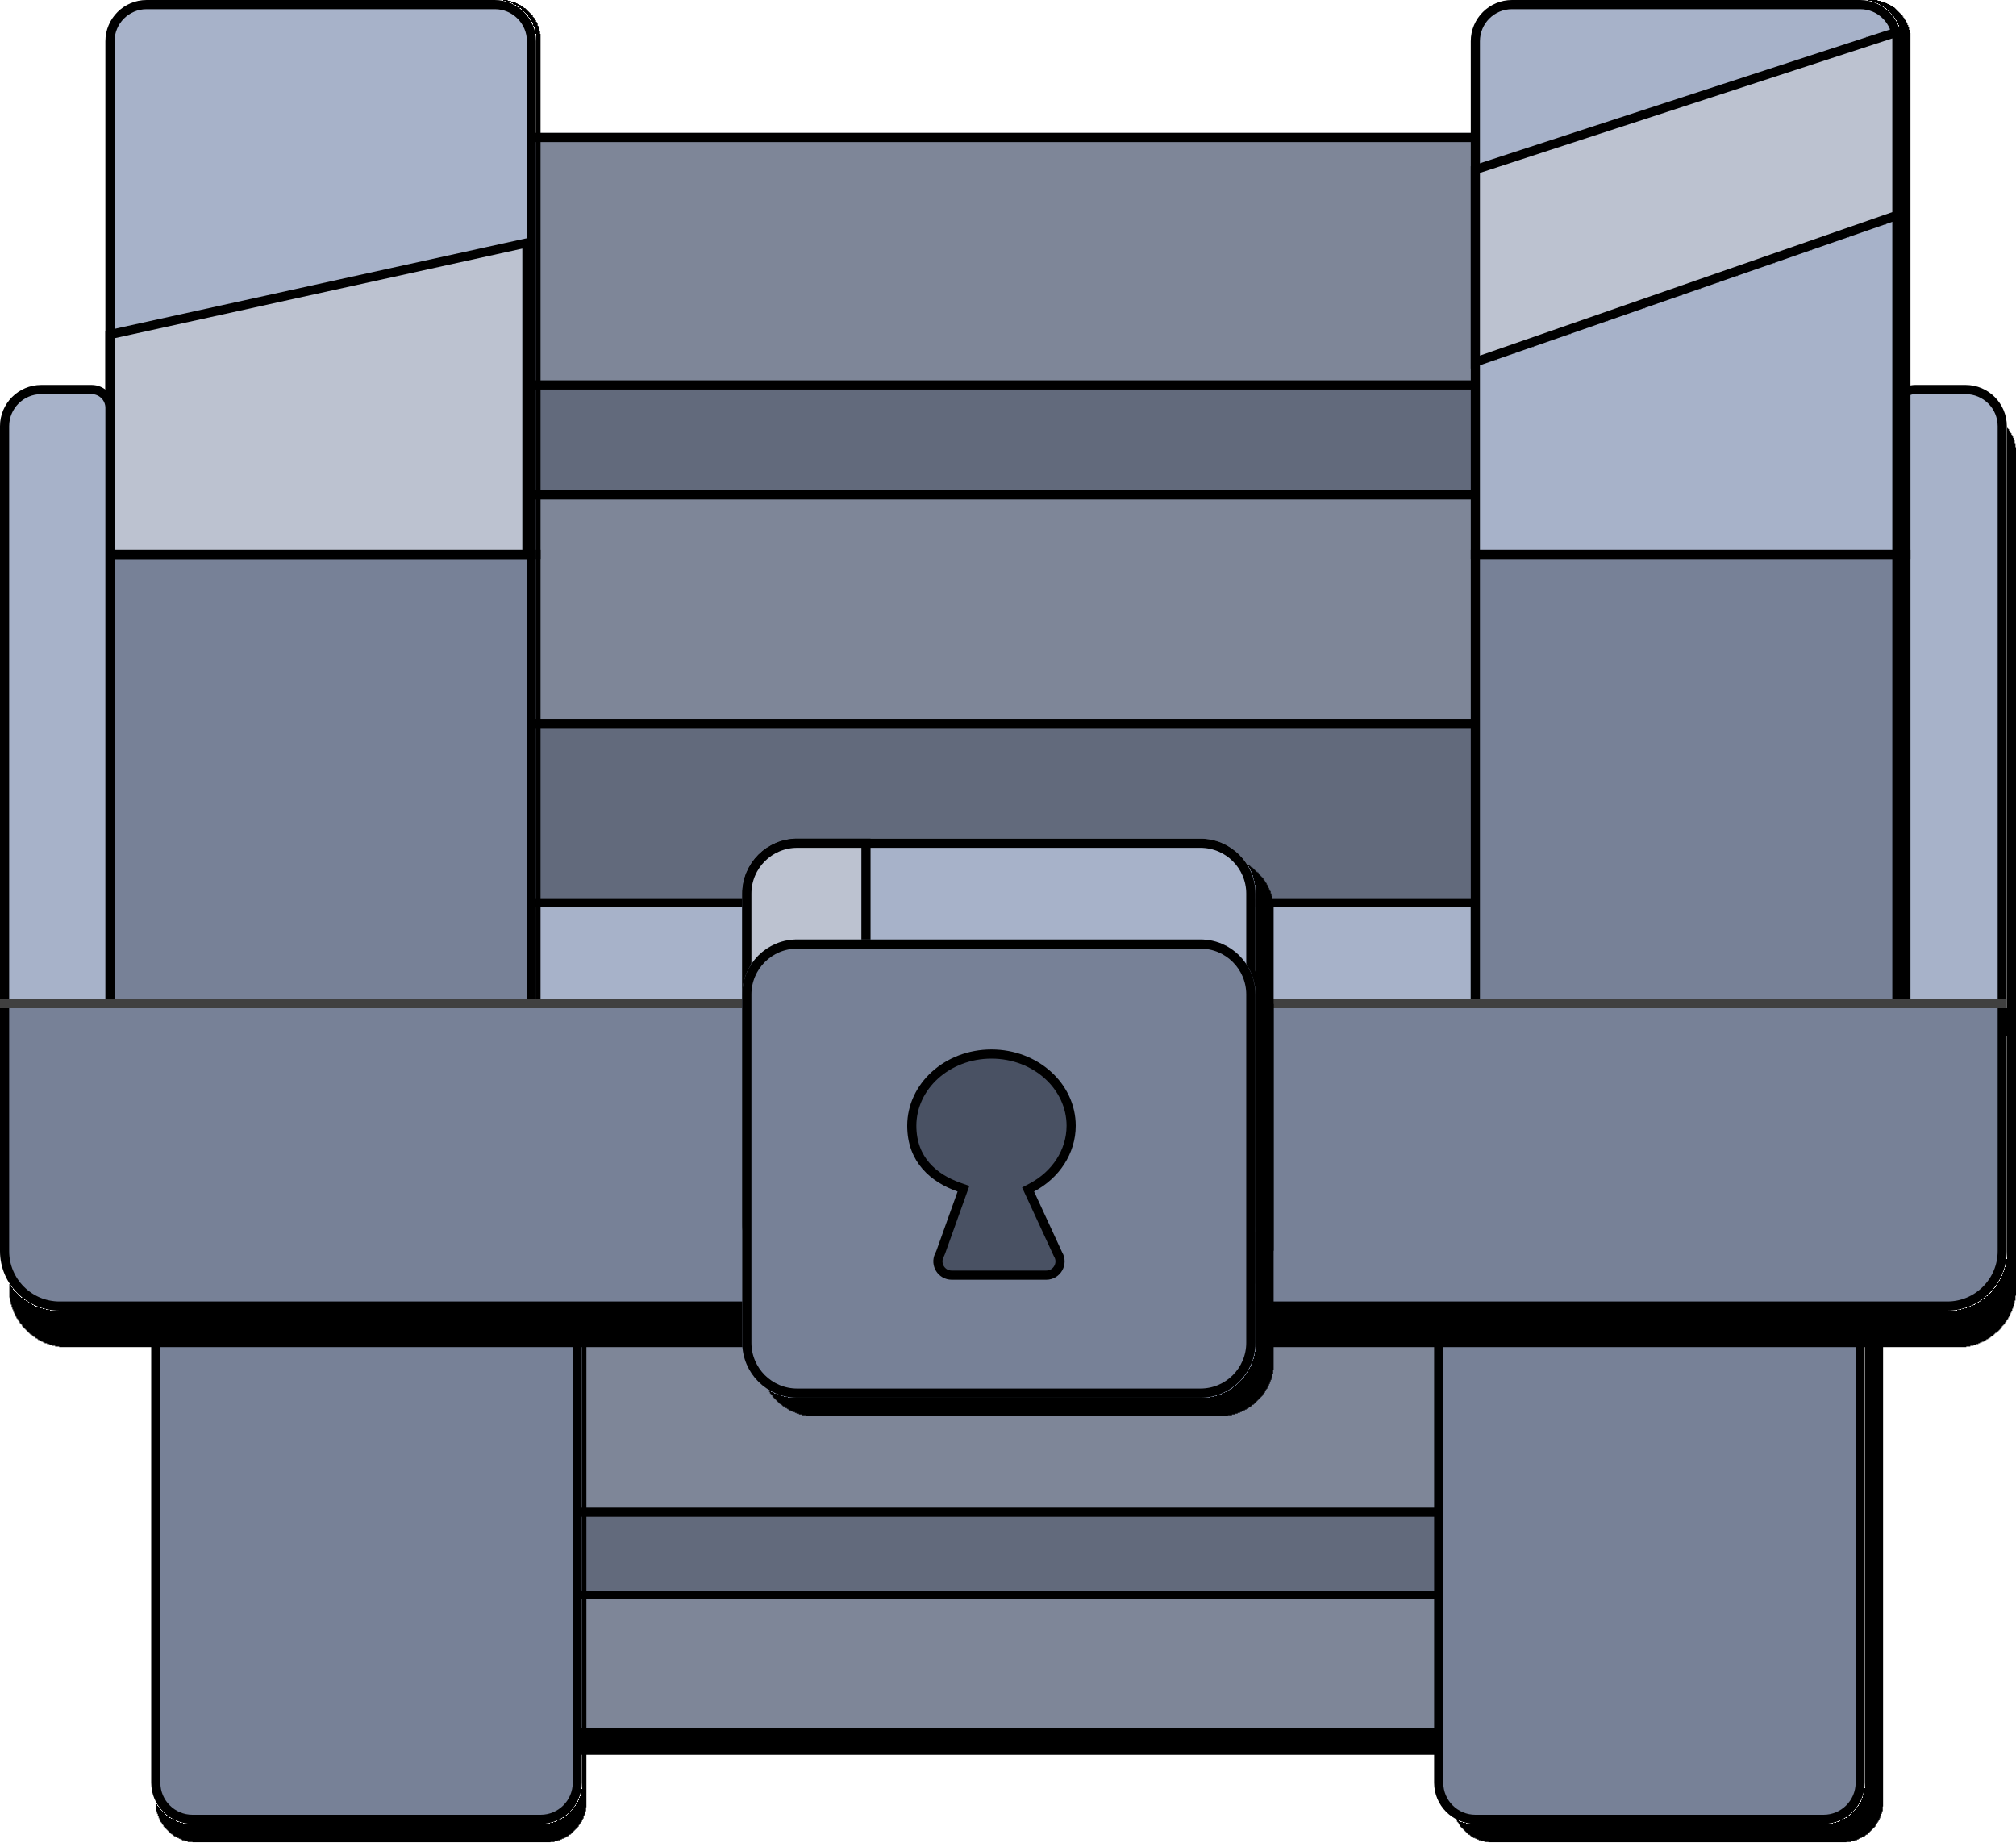
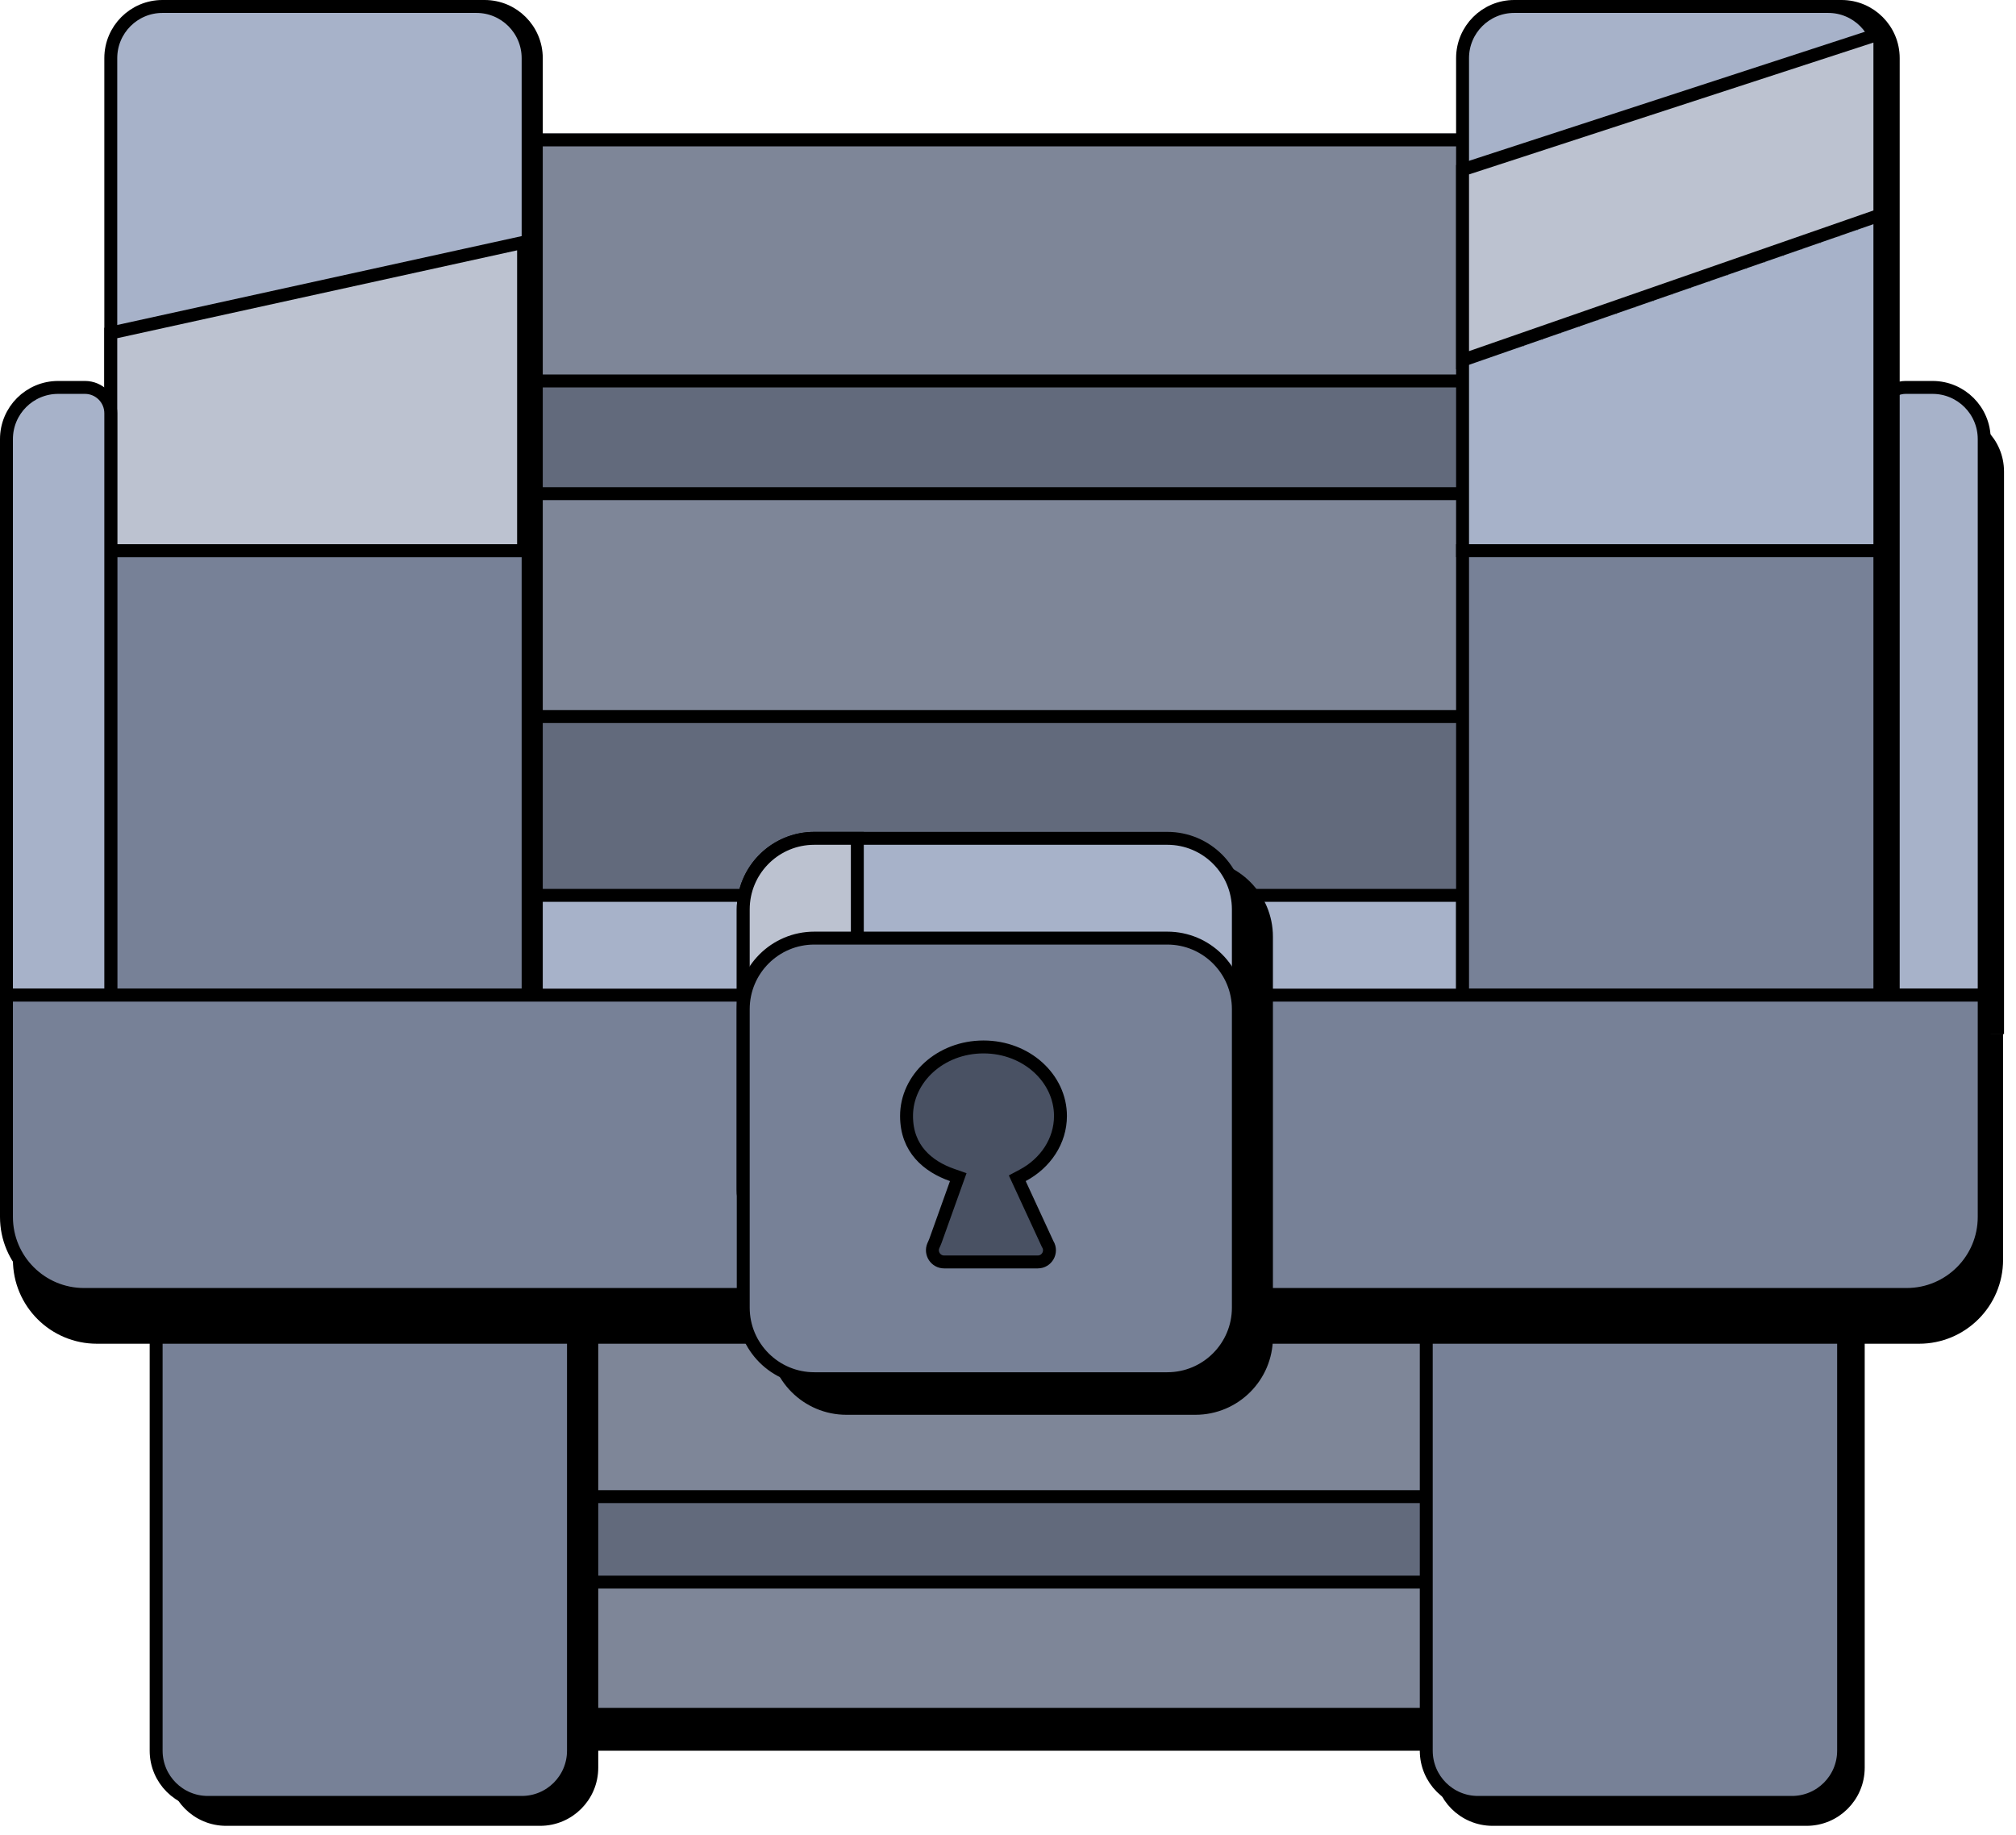
- <svg xmlns="http://www.w3.org/2000/svg" width="220" height="201" viewBox="0 0 220 201" fill="none">
-   <path d="M20.5 187.5V16.5C20.5 15.395 21.395 14.5 22.5 14.5H195.5C196.605 14.5 197.5 15.395 197.5 16.5V187.5C197.5 188.605 196.605 189.5 195.5 189.5H22.5C21.395 189.5 20.5 188.605 20.5 187.5Z" fill="#626A7C" />
-   <rect x="47.5" y="140" width="121" height="25" fill="#ACB4C7" fill-opacity="0.38" stroke="black" />
-   <g filter="url(#filter0_d_98_303)">
-     <rect x="47" y="173.5" width="122" height="16" fill="#ACB4C7" fill-opacity="0.38" shape-rendering="crispEdges" />
-     <rect x="47.5" y="174" width="121" height="15" stroke="black" shape-rendering="crispEdges" />
-   </g>
-   <g filter="url(#filter1_d_98_303)">
-     <path d="M17 194.5V142.5H63V194.5C63 196.709 61.209 198.5 59 198.5H21C18.791 198.5 17 196.709 17 194.5Z" fill="#778197" />
-     <path d="M17 194.5V142.5H63V194.5C63 196.709 61.209 198.5 59 198.5H21C18.791 198.5 17 196.709 17 194.5Z" stroke="black" />
-   </g>
-   <path d="M58 111V98.5H161V111H58Z" fill="#A7B2C9" stroke="black" />
-   <rect x="35.5" y="15" width="139" height="27" fill="#ACB4C7" fill-opacity="0.38" stroke="black" />
-   <rect x="47.5" y="54" width="121" height="25" fill="#ACB4C7" fill-opacity="0.38" stroke="black" />
-   <g filter="url(#filter2_d_98_303)">
-     <path d="M157 194.5V142.5H203V194.5C203 196.709 201.209 198.5 199 198.5H161C158.791 198.5 157 196.709 157 194.5Z" fill="#778197" />
-     <path d="M157 194.5V142.5H203V194.5C203 196.709 201.209 198.5 199 198.5H161C158.791 198.5 157 196.709 157 194.5Z" stroke="black" />
-   </g>
-   <g filter="url(#filter3_d_98_303)">
-     <path d="M12 109.5V60.5H58V109.5H12Z" fill="#778197" />
-     <path d="M12 109.5V60.5H58V109.5H12Z" stroke="black" />
-   </g>
-   <g filter="url(#filter4_d_98_303)">
-     <path d="M12 4.5V60.5H58V4.5C58 2.291 56.209 0.5 54 0.5H16C13.791 0.5 12 2.291 12 4.5Z" fill="#A7B2C9" />
-     <path d="M12 4.5V60.5H58V4.5C58 2.291 56.209 0.5 54 0.5H16C13.791 0.5 12 2.291 12 4.5Z" stroke="black" />
-   </g>
-   <path d="M57.5 26.5L12 36.5V60.5H57.5V26.5Z" fill="#BCC2D0" stroke="black" />
-   <path d="M12 44.5V109.5H0.5V46.5C0.5 44.291 2.291 42.5 4.5 42.5H10C11.105 42.5 12 43.395 12 44.5Z" fill="#A7B2C9" stroke="black" />
-   <g filter="url(#filter5_d_98_303)">
-     <path d="M207 44.5V109.5H218.5V46.5C218.5 44.291 216.709 42.5 214.5 42.5H209C207.895 42.5 207 43.395 207 44.5Z" fill="#A7B2C9" />
-     <path d="M207 44.5V109.5H218.5V46.5C218.5 44.291 216.709 42.5 214.5 42.5H209C207.895 42.5 207 43.395 207 44.5Z" stroke="black" />
-   </g>
-   <g filter="url(#filter6_d_98_303)">
-     <path d="M207 109.5V60.5H161V109.5H207Z" fill="#778197" />
-     <path d="M207 109.5V60.5H161V109.5H207Z" stroke="black" />
-   </g>
-   <g filter="url(#filter7_d_98_303)">
-     <path d="M207 4.5V60.5H161V4.5C161 2.291 162.791 0.5 165 0.5H203C205.209 0.5 207 2.291 207 4.5Z" fill="#A7B2C9" />
-     <path d="M207 4.5V60.5H161V4.5C161 2.291 162.791 0.5 165 0.5H203C205.209 0.5 207 2.291 207 4.5Z" stroke="black" />
-   </g>
-   <g filter="url(#filter8_di_98_303)">
-     <path d="M218.5 109.5H0.5V136.5C0.5 139.814 3.186 142.5 6.5 142.5H212.5C215.814 142.5 218.5 139.814 218.5 136.5V109.5Z" fill="#778197" />
-     <path d="M218.5 109.5H0.5V136.5C0.5 139.814 3.186 142.5 6.5 142.5H212.5C215.814 142.5 218.5 139.814 218.5 136.5V109.5Z" stroke="black" />
-   </g>
-   <g filter="url(#filter9_d_98_303)">
-     <rect x="81" y="91.5" width="56" height="48" rx="6" fill="#A7B2C9" />
-     <rect x="81.5" y="92" width="55" height="47" rx="5.5" stroke="black" />
-   </g>
-   <path d="M87 92H94.5V139H87C83.962 139 81.5 136.538 81.5 133.5V97.5C81.5 94.462 83.962 92 87 92Z" fill="#BCC2D0" stroke="black" />
-   <g filter="url(#filter10_d_98_303)">
-     <rect x="81" y="102.5" width="56" height="50" rx="6" fill="#778197" />
-     <rect x="81.5" y="103" width="55" height="49" rx="5.5" stroke="black" />
-   </g>
-   <path d="M108.196 115C113.047 115 116.892 118.547 116.892 122.82C116.891 125.671 115.19 128.188 112.61 129.559L112.192 129.78L112.392 130.21L115.443 136.816L115.454 136.84L115.468 136.862C116.061 137.862 115.34 139.127 114.178 139.127H103.854C102.742 139.127 102.032 137.966 102.495 136.991C102.544 136.889 102.616 136.745 102.67 136.595L104.971 130.169L105.141 129.694L104.665 129.528C103.289 129.048 101.997 128.297 101.053 127.212C100.116 126.135 99.5 124.707 99.5 122.82C99.5 118.547 103.345 115 108.196 115Z" fill="#495163" stroke="black" />
-   <g filter="url(#filter11_d_98_303)">
-     <path d="M161 39.5V18.5L207 3.5V23.5L161 39.5Z" fill="#BCC2D0" />
-     <path d="M161 39.5V18.5L207 3.5V23.5L161 39.5Z" stroke="black" />
+ <svg xmlns="http://www.w3.org/2000/svg" width="156" height="142" viewBox="0 0 156 142" fill="none">
+   <path d="M14.54 131.182V12.328C14.54 11.224 15.436 10.328 16.54 10.328H136.798C137.902 10.328 138.798 11.224 138.798 12.328V131.182C138.798 132.286 137.902 133.182 136.798 133.182H16.54C15.436 133.182 14.54 132.286 14.54 131.182Z" fill="#626A7C" />
+   <rect x="33" y="133" width="85" height="2" fill="black" stroke="black" />
+   <rect x="33.644" y="98.581" width="84.647" height="17.253" fill="#ACB4C7" fill-opacity="0.38" stroke="black" />
+   <rect x="33.644" y="122.45" width="84.647" height="10.232" fill="#ACB4C7" fill-opacity="0.38" stroke="black" />
+   <path d="M13.5 136.813V101.5H45.793V136.813C45.793 139.022 44.002 140.813 41.793 140.813H17.5C15.291 140.813 13.5 139.022 13.5 136.813Z" fill="black" stroke="black" />
+   <path d="M111.5 136.813V101.5H143.793V136.813C143.793 139.022 142.002 140.813 139.793 140.813H115.5C113.291 140.813 111.5 139.022 111.5 136.813Z" fill="black" stroke="black" />
+   <path d="M12.083 135.5V100.187H44.376V135.5C44.376 137.709 42.585 139.5 40.376 139.5H16.083C13.874 139.5 12.083 137.709 12.083 135.5Z" fill="#778197" stroke="black" />
+   <path d="M40.866 78.073V69.298H113.174V78.073H40.866Z" fill="#A7B2C9" stroke="black" />
+   <rect x="25.22" y="10.828" width="97.283" height="18.657" fill="#ACB4C7" fill-opacity="0.38" stroke="black" />
+   <rect x="33.644" y="38.207" width="84.647" height="17.253" fill="#ACB4C7" fill-opacity="0.38" stroke="black" />
+   <path d="M9.5 4.5V77.5H41.5V4.5C41.5 2.291 39.709 0.5 37.5 0.5H13.5C11.291 0.5 9.5 2.291 9.5 4.5Z" fill="black" stroke="black" />
+   <path d="M110.366 135.5V100.187H142.659V135.5C142.659 137.709 140.868 139.5 138.659 139.5H114.366C112.157 139.5 110.366 137.709 110.366 135.5Z" fill="#778197" stroke="black" />
+   <path d="M8.573 77.02V42.621H40.866V77.02H8.573Z" fill="#778197" stroke="black" />
+   <path d="M8.573 4.5V42.621H40.866V4.5C40.866 2.291 39.075 0.5 36.866 0.5H12.573C10.364 0.5 8.573 2.291 8.573 4.5Z" fill="#A7B2C9" stroke="black" />
+   <path d="M40.515 18.753L8.573 25.773V42.621H40.515V18.753Z" fill="#BCC2D0" stroke="black" />
+   <path d="M8.573 31.985V77.02H0.5V33.985C0.5 31.776 2.291 29.985 4.5 29.985H6.573C7.678 29.985 8.573 30.88 8.573 31.985Z" fill="#A7B2C9" stroke="black" />
+   <path d="M146.5 34.5V79.535H154.573V36.5C154.573 34.291 152.782 32.5 150.573 32.5H148.5C147.395 32.5 146.5 33.395 146.5 34.5Z" fill="black" stroke="black" />
+   <path d="M145.467 31.985V77.02H153.54V33.985C153.54 31.776 151.749 29.985 149.54 29.985H147.467C146.362 29.985 145.467 30.88 145.467 31.985Z" fill="#A7B2C9" stroke="black" />
+   <path d="M114.5 4.5V77.5H146.5V4.5C146.5 2.291 144.709 0.5 142.5 0.5H118.5C116.291 0.5 114.5 2.291 114.5 4.5Z" fill="black" stroke="black" />
+   <path d="M145.467 77.02V42.621H113.174V77.02H145.467Z" fill="#778197" stroke="black" />
+   <path d="M145.467 4.5V42.621H113.174V4.5C113.174 2.291 114.965 0.5 117.174 0.5H141.467C143.676 0.5 145.467 2.291 145.467 4.5Z" fill="#A7B2C9" stroke="black" />
+   <path d="M154.5 80.5H1.5V97.5C1.5 100.814 4.186 103.5 7.5 103.5H148.5C151.814 103.5 154.5 100.814 154.5 97.5V80.5Z" fill="black" stroke="black" />
+   <path d="M153.54 77.02H0.5V94.187C0.5 97.501 3.186 100.187 6.5 100.187H147.54C150.854 100.187 153.54 97.501 153.54 94.187V77.02Z" fill="#778197" stroke="black" />
+   <rect x="60" y="67" width="38" height="42" rx="5.5" fill="black" stroke="black" />
+   <rect x="57.513" y="64.884" width="38.313" height="32.697" rx="5.5" fill="#A7B2C9" stroke="black" />
+   <path d="M63.013 64.884H66.341V97.581H63.013C59.975 97.581 57.513 95.118 57.513 92.081V70.384C57.513 67.441 59.824 65.038 62.73 64.891L63.013 64.884Z" fill="#BCC2D0" stroke="black" />
+   <rect x="57.513" y="72.606" width="38.313" height="34.101" rx="5.5" fill="#778197" stroke="black" />
+   <path d="M76.105 81.03C79.442 81.031 82.06 83.468 82.06 86.371C82.06 88.31 80.904 90.03 79.135 90.97L78.717 91.192L78.915 91.621L81.057 96.26L81.068 96.283L81.082 96.305C81.439 96.907 81.005 97.67 80.304 97.67H73.057C72.401 97.67 71.975 96.997 72.222 96.417C72.253 96.346 72.337 96.172 72.385 96.037L73.981 91.58L74.151 91.106L73.675 90.939C72.726 90.608 71.844 90.093 71.203 89.356C70.569 88.628 70.149 87.66 70.149 86.371C70.149 83.467 72.768 81.03 76.105 81.03Z" fill="#495163" stroke="black" />
+   <g filter="url(#filter0_d_98_330)">
+     <path d="M113.174 27.879V13.136L145.467 2.606V16.646L113.174 27.879Z" fill="#BCC2D0" />
+     <path d="M113.174 27.879V13.136L145.467 2.606V16.646L113.174 27.879Z" stroke="black" />
  </g>
  <defs>
-     <filter id="filter0_d_98_303" x="47" y="173.5" width="122" height="18" filterUnits="userSpaceOnUse" color-interpolation-filters="sRGB">
-       <feFlood flood-opacity="0" result="BackgroundImageFix" />
-       <feColorMatrix in="SourceAlpha" type="matrix" values="0 0 0 0 0 0 0 0 0 0 0 0 0 0 0 0 0 0 127 0" result="hardAlpha" />
-       <feOffset dy="2" />
-       <feComposite in2="hardAlpha" operator="out" />
-       <feColorMatrix type="matrix" values="0 0 0 0 0 0 0 0 0 0 0 0 0 0 0 0 0 0 1 0" />
-       <feBlend mode="normal" in2="BackgroundImageFix" result="effect1_dropShadow_98_303" />
-       <feBlend mode="normal" in="SourceGraphic" in2="effect1_dropShadow_98_303" result="shape" />
-     </filter>
-     <filter id="filter1_d_98_303" x="16.5" y="142" width="47.5" height="59" filterUnits="userSpaceOnUse" color-interpolation-filters="sRGB">
-       <feFlood flood-opacity="0" result="BackgroundImageFix" />
-       <feColorMatrix in="SourceAlpha" type="matrix" values="0 0 0 0 0 0 0 0 0 0 0 0 0 0 0 0 0 0 127 0" result="hardAlpha" />
-       <feOffset dx="0.5" dy="2" />
-       <feComposite in2="hardAlpha" operator="out" />
-       <feColorMatrix type="matrix" values="0 0 0 0 0 0 0 0 0 0 0 0 0 0 0 0 0 0 1 0" />
-       <feBlend mode="normal" in2="BackgroundImageFix" result="effect1_dropShadow_98_303" />
-       <feBlend mode="normal" in="SourceGraphic" in2="effect1_dropShadow_98_303" result="shape" />
-     </filter>
-     <filter id="filter2_d_98_303" x="156.5" y="142" width="49" height="59" filterUnits="userSpaceOnUse" color-interpolation-filters="sRGB">
-       <feFlood flood-opacity="0" result="BackgroundImageFix" />
-       <feColorMatrix in="SourceAlpha" type="matrix" values="0 0 0 0 0 0 0 0 0 0 0 0 0 0 0 0 0 0 127 0" result="hardAlpha" />
-       <feOffset dx="2" dy="2" />
-       <feComposite in2="hardAlpha" operator="out" />
-       <feColorMatrix type="matrix" values="0 0 0 0 0 0 0 0 0 0 0 0 0 0 0 0 0 0 1 0" />
-       <feBlend mode="normal" in2="BackgroundImageFix" result="effect1_dropShadow_98_303" />
-       <feBlend mode="normal" in="SourceGraphic" in2="effect1_dropShadow_98_303" result="shape" />
-     </filter>
-     <filter id="filter3_d_98_303" x="11.5" y="60" width="47.5" height="50" filterUnits="userSpaceOnUse" color-interpolation-filters="sRGB">
-       <feFlood flood-opacity="0" result="BackgroundImageFix" />
-       <feColorMatrix in="SourceAlpha" type="matrix" values="0 0 0 0 0 0 0 0 0 0 0 0 0 0 0 0 0 0 127 0" result="hardAlpha" />
-       <feOffset dx="0.5" />
-       <feComposite in2="hardAlpha" operator="out" />
-       <feColorMatrix type="matrix" values="0 0 0 0 0 0 0 0 0 0 0 0 0 0 0 0 0 0 1 0" />
-       <feBlend mode="normal" in2="BackgroundImageFix" result="effect1_dropShadow_98_303" />
-       <feBlend mode="normal" in="SourceGraphic" in2="effect1_dropShadow_98_303" result="shape" />
-     </filter>
-     <filter id="filter4_d_98_303" x="11.5" y="0" width="47.5" height="61" filterUnits="userSpaceOnUse" color-interpolation-filters="sRGB">
-       <feFlood flood-opacity="0" result="BackgroundImageFix" />
-       <feColorMatrix in="SourceAlpha" type="matrix" values="0 0 0 0 0 0 0 0 0 0 0 0 0 0 0 0 0 0 127 0" result="hardAlpha" />
-       <feOffset dx="0.5" />
-       <feComposite in2="hardAlpha" operator="out" />
-       <feColorMatrix type="matrix" values="0 0 0 0 0 0 0 0 0 0 0 0 0 0 0 0 0 0 1 0" />
-       <feBlend mode="normal" in2="BackgroundImageFix" result="effect1_dropShadow_98_303" />
-       <feBlend mode="normal" in="SourceGraphic" in2="effect1_dropShadow_98_303" result="shape" />
-     </filter>
-     <filter id="filter5_d_98_303" x="206.5" y="42" width="13.5" height="71" filterUnits="userSpaceOnUse" color-interpolation-filters="sRGB">
-       <feFlood flood-opacity="0" result="BackgroundImageFix" />
-       <feColorMatrix in="SourceAlpha" type="matrix" values="0 0 0 0 0 0 0 0 0 0 0 0 0 0 0 0 0 0 127 0" result="hardAlpha" />
-       <feOffset dx="1" dy="3" />
-       <feComposite in2="hardAlpha" operator="out" />
-       <feColorMatrix type="matrix" values="0 0 0 0 0 0 0 0 0 0 0 0 0 0 0 0 0 0 1 0" />
-       <feBlend mode="normal" in2="BackgroundImageFix" result="effect1_dropShadow_98_303" />
-       <feBlend mode="normal" in="SourceGraphic" in2="effect1_dropShadow_98_303" result="shape" />
-     </filter>
-     <filter id="filter6_d_98_303" x="160.5" y="60" width="48" height="50" filterUnits="userSpaceOnUse" color-interpolation-filters="sRGB">
-       <feFlood flood-opacity="0" result="BackgroundImageFix" />
-       <feColorMatrix in="SourceAlpha" type="matrix" values="0 0 0 0 0 0 0 0 0 0 0 0 0 0 0 0 0 0 127 0" result="hardAlpha" />
-       <feOffset dx="1" />
-       <feComposite in2="hardAlpha" operator="out" />
-       <feColorMatrix type="matrix" values="0 0 0 0 0 0 0 0 0 0 0 0 0 0 0 0 0 0 1 0" />
-       <feBlend mode="normal" in2="BackgroundImageFix" result="effect1_dropShadow_98_303" />
-       <feBlend mode="normal" in="SourceGraphic" in2="effect1_dropShadow_98_303" result="shape" />
-     </filter>
-     <filter id="filter7_d_98_303" x="160.5" y="0" width="48" height="61" filterUnits="userSpaceOnUse" color-interpolation-filters="sRGB">
-       <feFlood flood-opacity="0" result="BackgroundImageFix" />
-       <feColorMatrix in="SourceAlpha" type="matrix" values="0 0 0 0 0 0 0 0 0 0 0 0 0 0 0 0 0 0 127 0" result="hardAlpha" />
-       <feOffset dx="1" />
-       <feComposite in2="hardAlpha" operator="out" />
-       <feColorMatrix type="matrix" values="0 0 0 0 0 0 0 0 0 0 0 0 0 0 0 0 0 0 1 0" />
-       <feBlend mode="normal" in2="BackgroundImageFix" result="effect1_dropShadow_98_303" />
-       <feBlend mode="normal" in="SourceGraphic" in2="effect1_dropShadow_98_303" result="shape" />
-     </filter>
-     <filter id="filter8_di_98_303" x="0" y="109" width="220" height="38" filterUnits="userSpaceOnUse" color-interpolation-filters="sRGB">
-       <feFlood flood-opacity="0" result="BackgroundImageFix" />
-       <feColorMatrix in="SourceAlpha" type="matrix" values="0 0 0 0 0 0 0 0 0 0 0 0 0 0 0 0 0 0 127 0" result="hardAlpha" />
-       <feOffset dx="1" dy="4" />
-       <feComposite in2="hardAlpha" operator="out" />
-       <feColorMatrix type="matrix" values="0 0 0 0 0 0 0 0 0 0 0 0 0 0 0 0 0 0 1 0" />
-       <feBlend mode="normal" in2="BackgroundImageFix" result="effect1_dropShadow_98_303" />
-       <feBlend mode="normal" in="SourceGraphic" in2="effect1_dropShadow_98_303" result="shape" />
-       <feColorMatrix in="SourceAlpha" type="matrix" values="0 0 0 0 0 0 0 0 0 0 0 0 0 0 0 0 0 0 127 0" result="hardAlpha" />
-       <feOffset dy="1" />
-       <feComposite in2="hardAlpha" operator="arithmetic" k2="-1" k3="1" />
-       <feColorMatrix type="matrix" values="0 0 0 0 1 0 0 0 0 1 0 0 0 0 1 0 0 0 0.25 0" />
-       <feBlend mode="normal" in2="shape" result="effect2_innerShadow_98_303" />
-     </filter>
-     <filter id="filter9_d_98_303" x="81" y="91.5" width="58" height="50" filterUnits="userSpaceOnUse" color-interpolation-filters="sRGB">
-       <feFlood flood-opacity="0" result="BackgroundImageFix" />
-       <feColorMatrix in="SourceAlpha" type="matrix" values="0 0 0 0 0 0 0 0 0 0 0 0 0 0 0 0 0 0 127 0" result="hardAlpha" />
-       <feOffset dx="2" dy="2" />
-       <feComposite in2="hardAlpha" operator="out" />
-       <feColorMatrix type="matrix" values="0 0 0 0 0 0 0 0 0 0 0 0 0 0 0 0 0 0 1 0" />
-       <feBlend mode="normal" in2="BackgroundImageFix" result="effect1_dropShadow_98_303" />
-       <feBlend mode="normal" in="SourceGraphic" in2="effect1_dropShadow_98_303" result="shape" />
-     </filter>
-     <filter id="filter10_d_98_303" x="81" y="102.5" width="58" height="52" filterUnits="userSpaceOnUse" color-interpolation-filters="sRGB">
-       <feFlood flood-opacity="0" result="BackgroundImageFix" />
-       <feColorMatrix in="SourceAlpha" type="matrix" values="0 0 0 0 0 0 0 0 0 0 0 0 0 0 0 0 0 0 127 0" result="hardAlpha" />
-       <feOffset dx="2" dy="2" />
-       <feComposite in2="hardAlpha" operator="out" />
-       <feColorMatrix type="matrix" values="0 0 0 0 0 0 0 0 0 0 0 0 0 0 0 0 0 0 1 0" />
-       <feBlend mode="normal" in2="BackgroundImageFix" result="effect1_dropShadow_98_303" />
-       <feBlend mode="normal" in="SourceGraphic" in2="effect1_dropShadow_98_303" result="shape" />
-     </filter>
-     <filter id="filter11_d_98_303" x="160.5" y="2.811" width="47" height="37.392" filterUnits="userSpaceOnUse" color-interpolation-filters="sRGB">
+     <filter id="filter0_d_98_330" x="112.674" y="1.917" width="33.293" height="26.665" filterUnits="userSpaceOnUse" color-interpolation-filters="sRGB">
      <feFlood flood-opacity="0" result="BackgroundImageFix" />
      <feColorMatrix in="SourceAlpha" type="matrix" values="0 0 0 0 0 0 0 0 0 0 0 0 0 0 0 0 0 0 127 0" result="hardAlpha" />
      <feOffset />
      <feComposite in2="hardAlpha" operator="out" />
      <feColorMatrix type="matrix" values="0 0 0 0 0 0 0 0 0 0 0 0 0 0 0 0 0 0 1 0" />
-       <feBlend mode="normal" in2="BackgroundImageFix" result="effect1_dropShadow_98_303" />
-       <feBlend mode="normal" in="SourceGraphic" in2="effect1_dropShadow_98_303" result="shape" />
+       <feBlend mode="normal" in2="BackgroundImageFix" result="effect1_dropShadow_98_330" />
+       <feBlend mode="normal" in="SourceGraphic" in2="effect1_dropShadow_98_330" result="shape" />
    </filter>
  </defs>
</svg>
